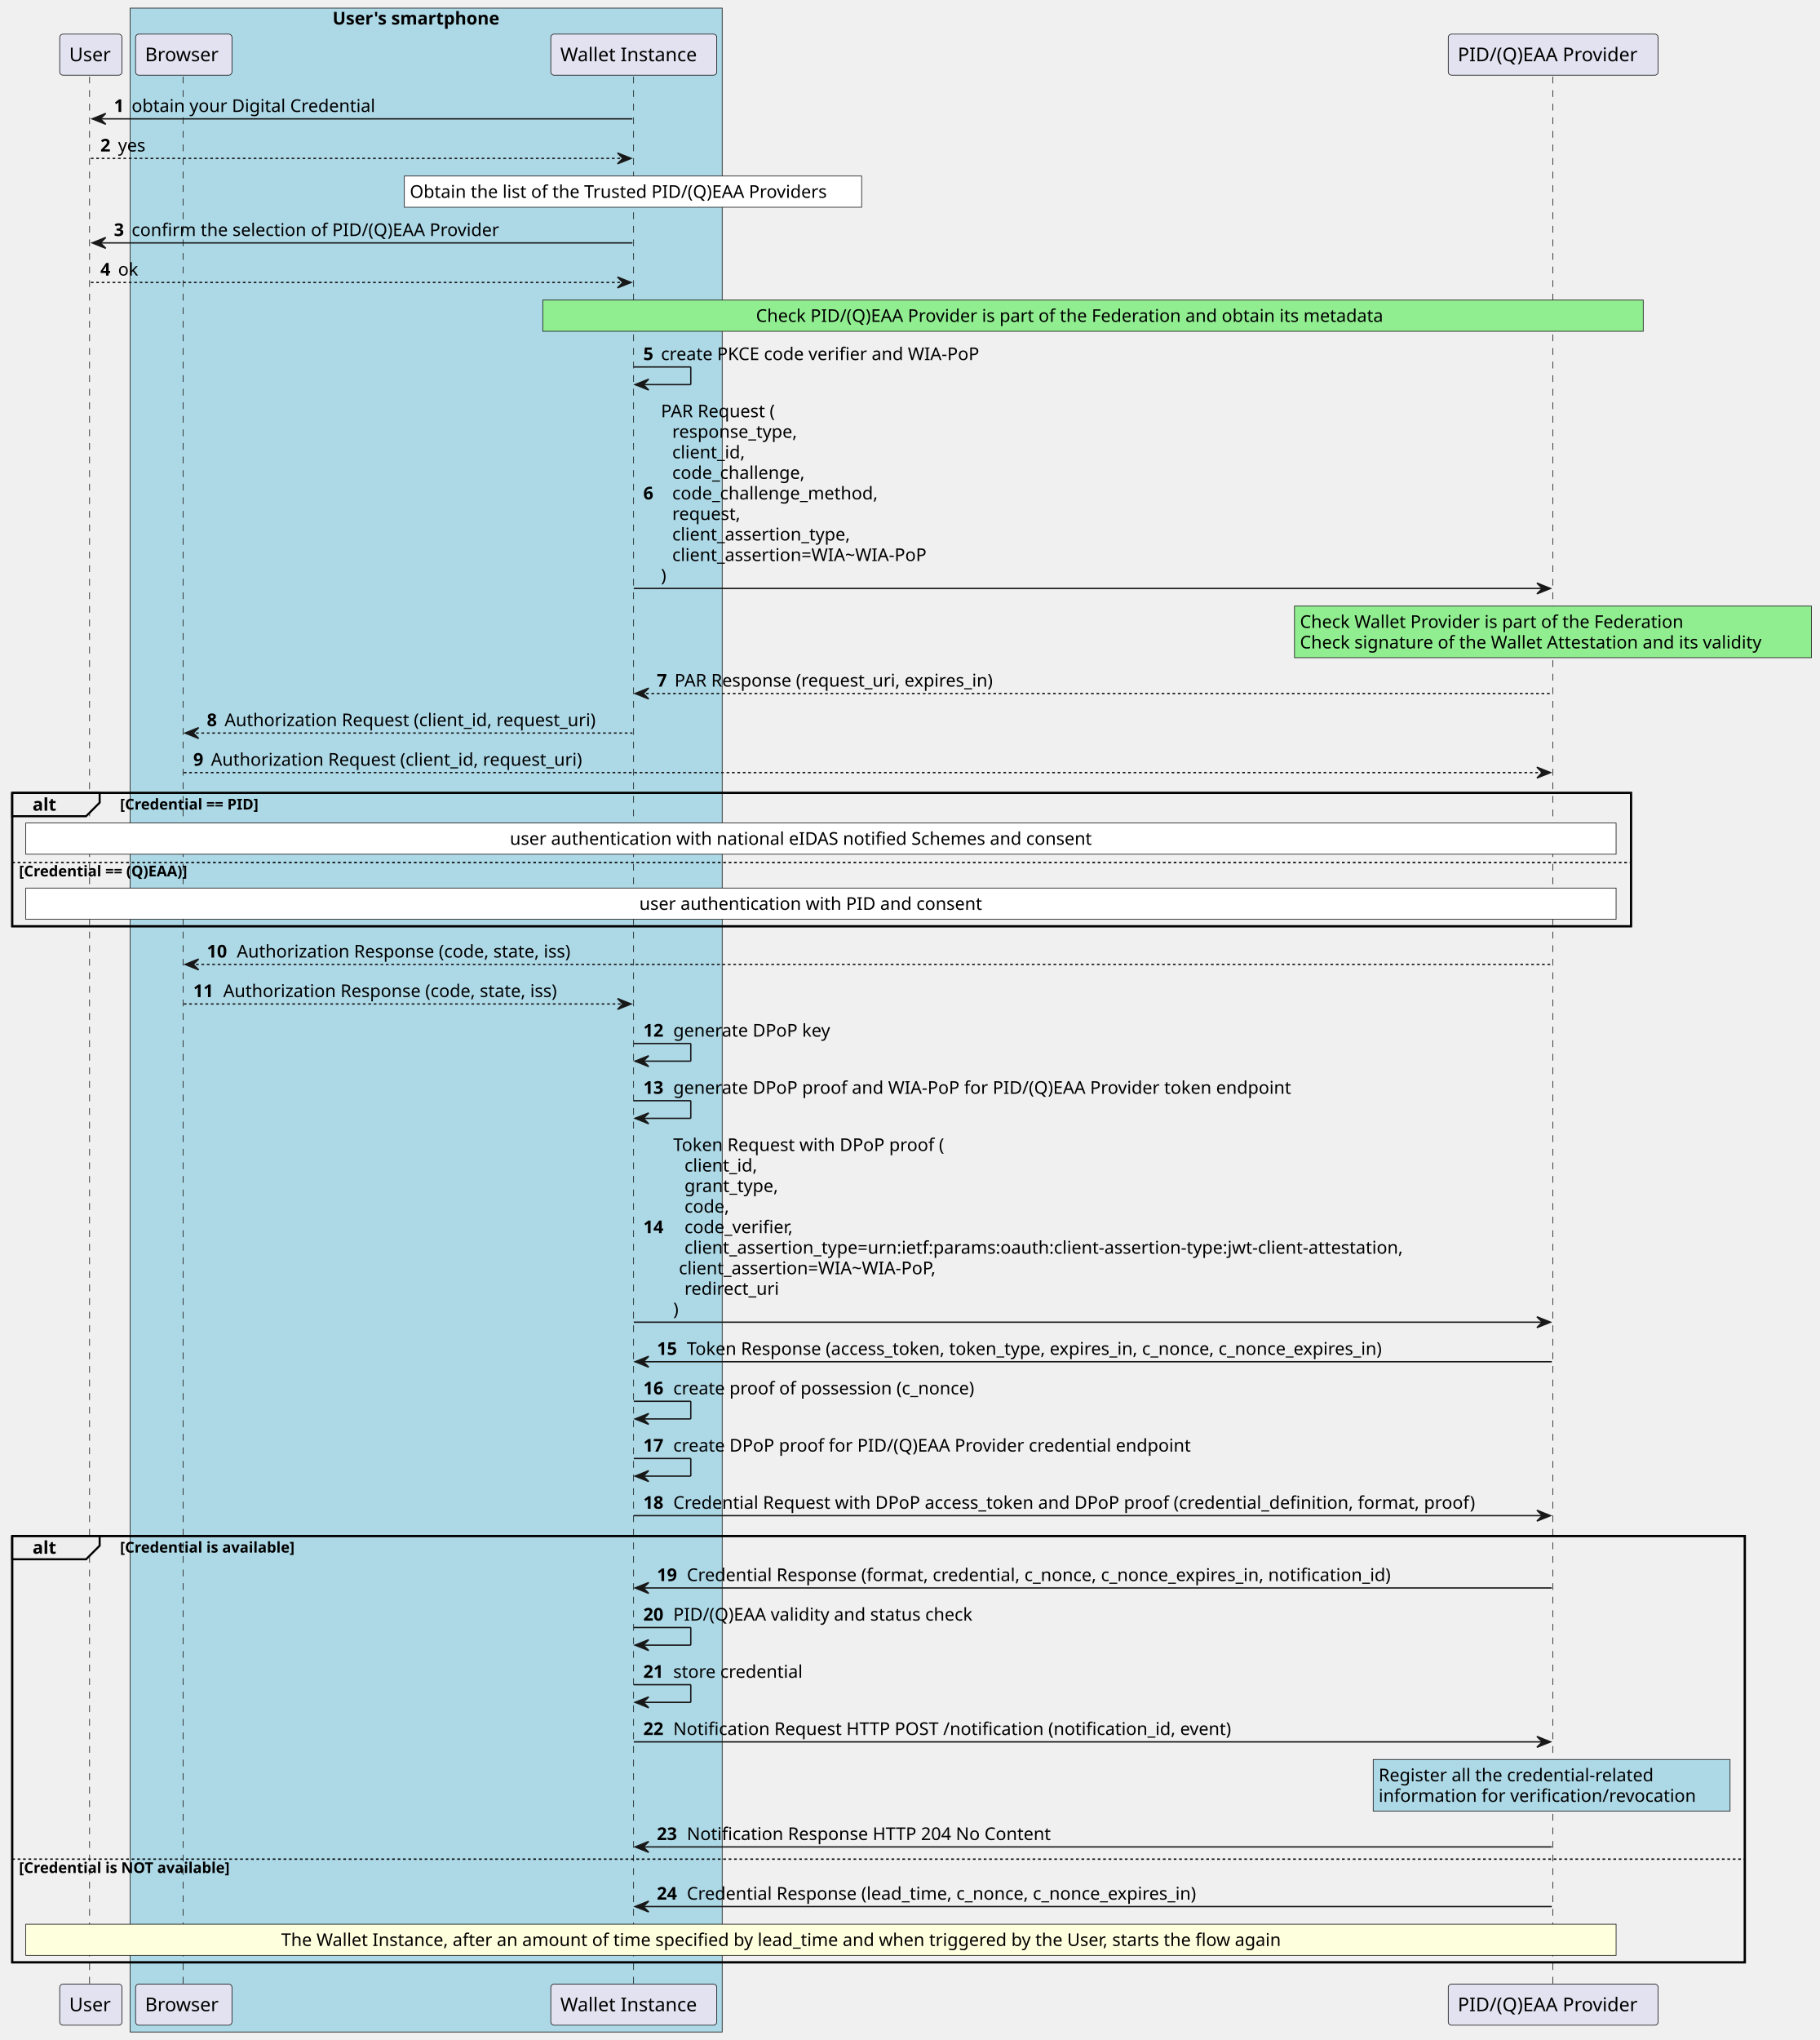
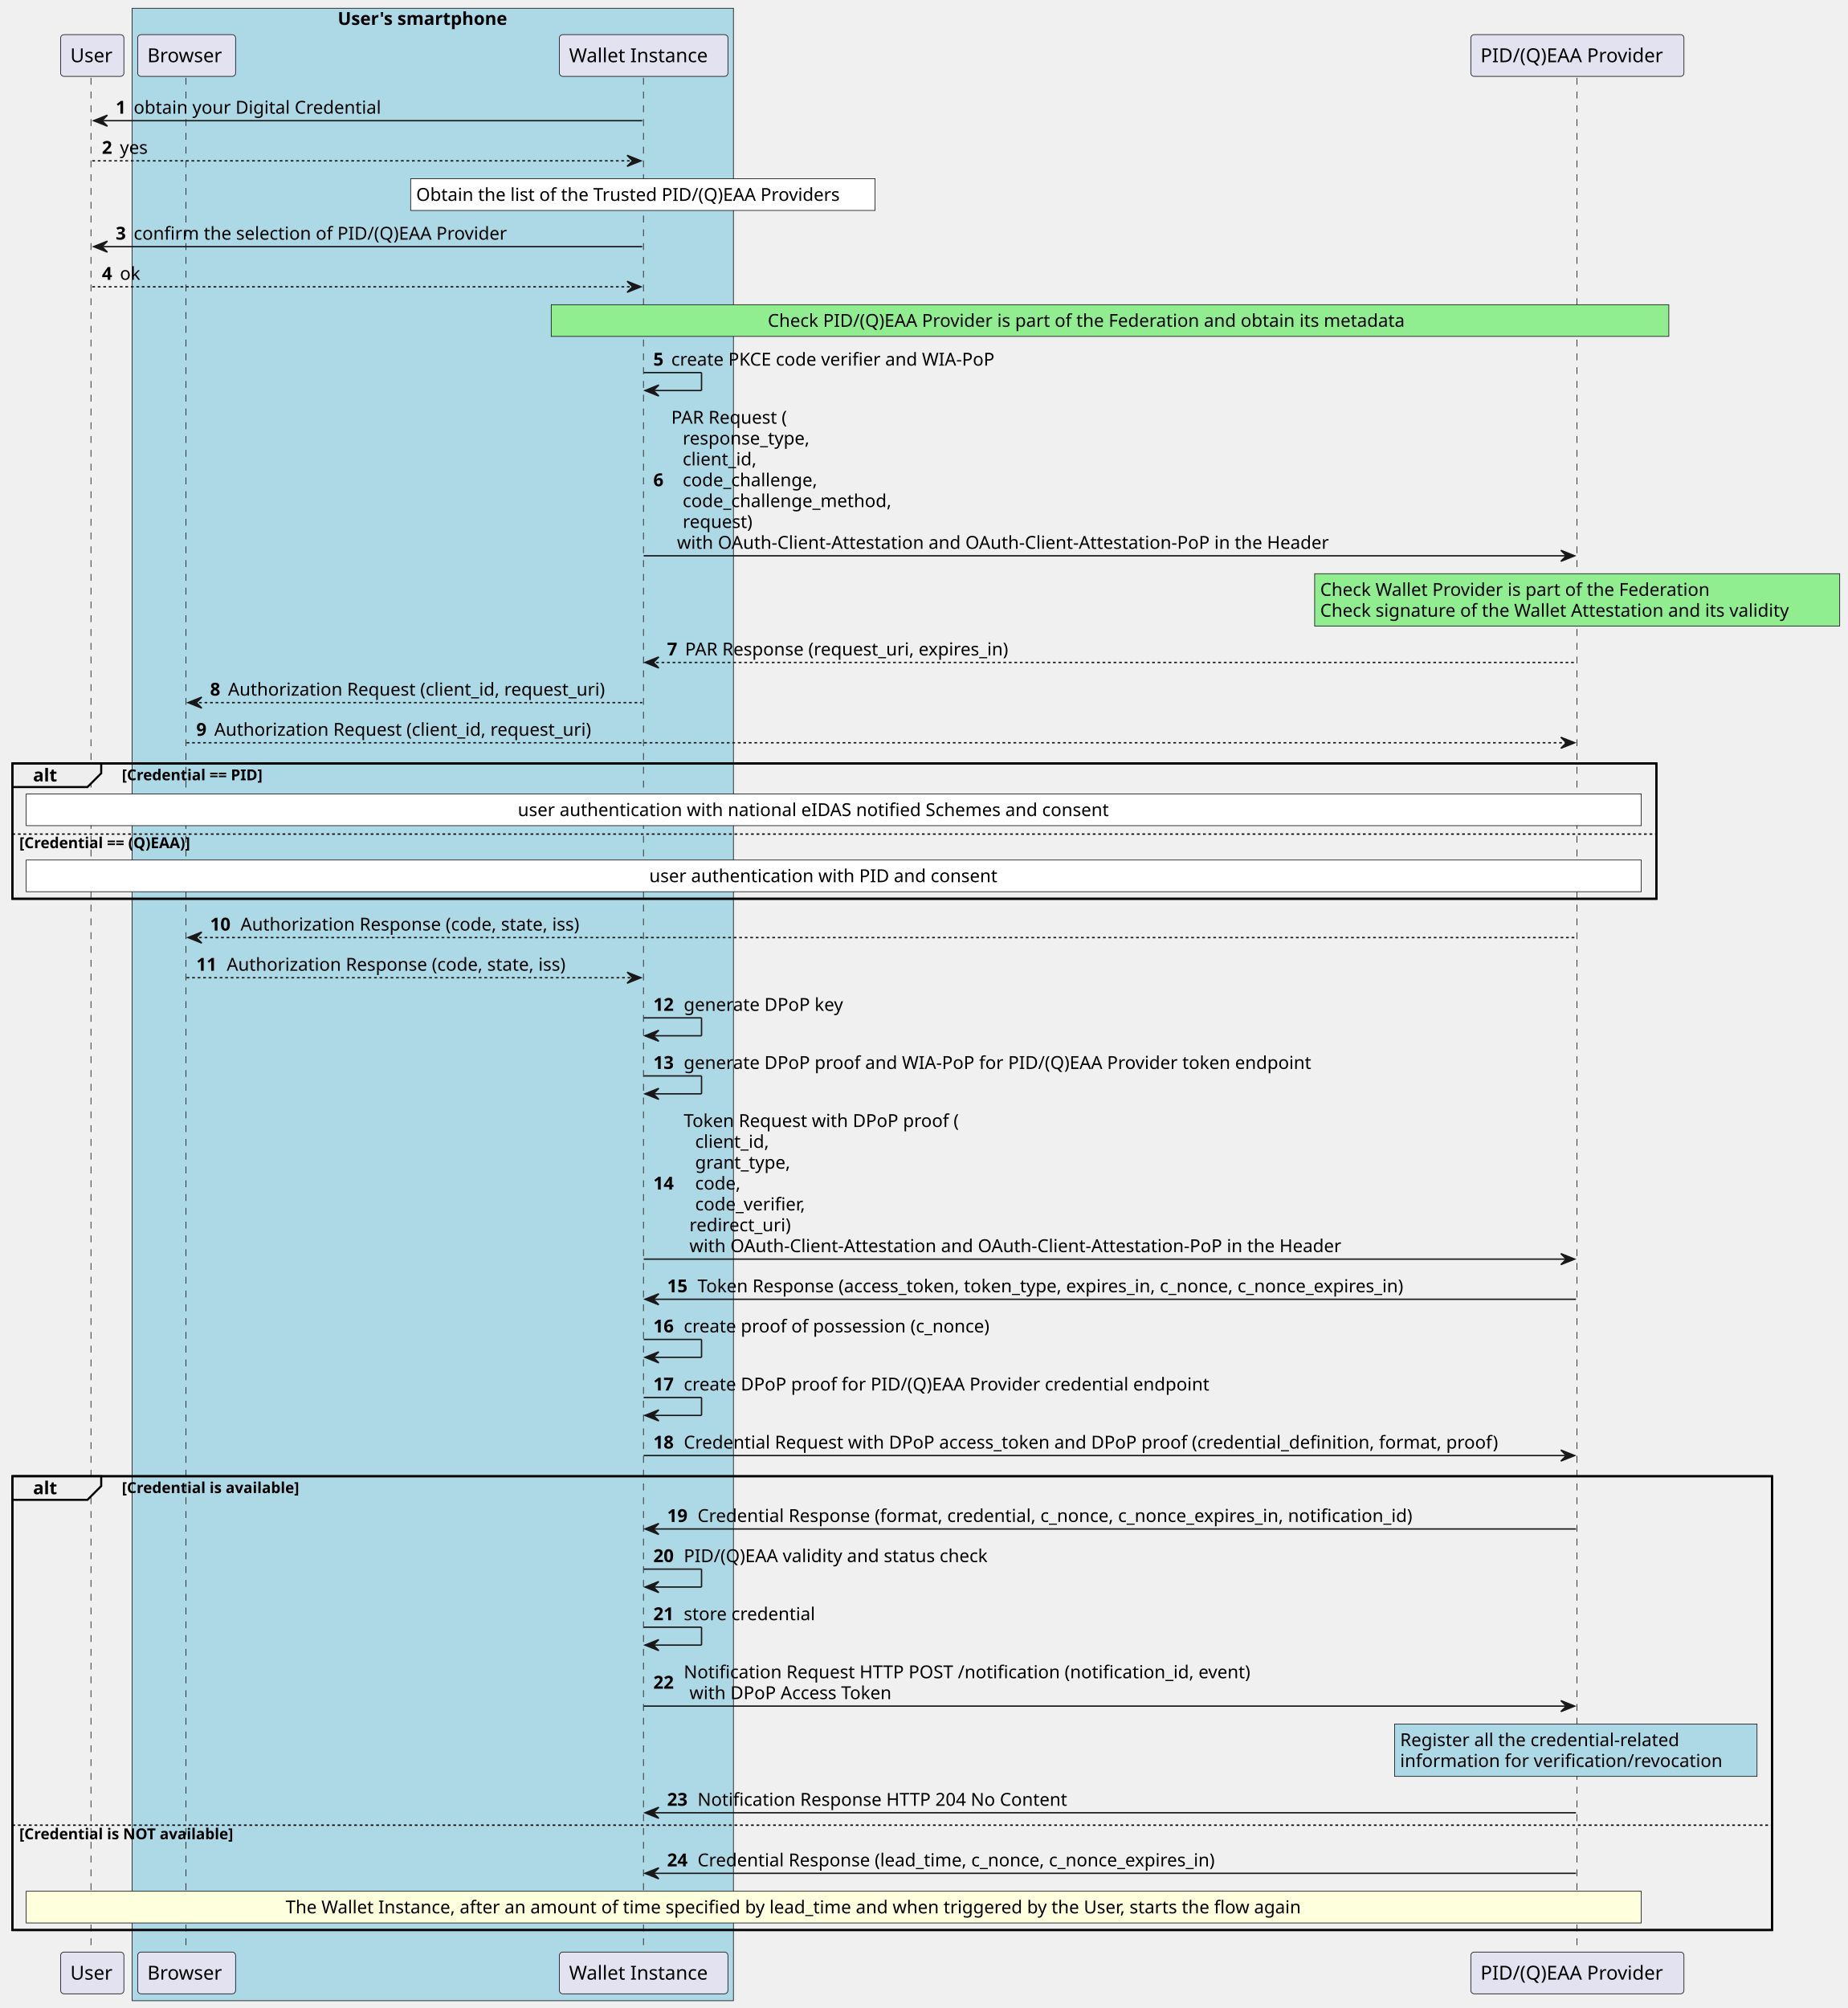
- <svg xmlns="http://www.w3.org/2000/svg" contentStyleType="text/css" height="1503px" preserveAspectRatio="none" style="width:1341px;height:1503px;background:#FFFFFF;" version="1.1" viewBox="0 0 1341 1503" width="1341px" zoomAndPan="magnify">
+ <svg xmlns="http://www.w3.org/2000/svg" contentStyleType="text/css" height="1457px" preserveAspectRatio="none" style="width:1341px;height:1457px;background:#FFFFFF;" version="1.1" viewBox="0 0 1341 1457" width="1341px" zoomAndPan="magnify">
  <defs />
  <g>
-     <rect fill="#ADD8E6" height="1491.109" style="stroke:#181818;stroke-width:0.5;" width="436.317" x="95.91" y="6" />
+     <rect fill="#ADD8E6" height="1445.711" style="stroke:#181818;stroke-width:0.5;" width="436.317" x="95.91" y="6" />
    <text fill="#000000" font-family="sans-serif" font-size="13" font-weight="bold" lengthAdjust="spacing" textLength="138.011" x="245.063" y="18.067">User's smartphone</text>
-     <rect fill="none" height="98.203" style="stroke:#000000;stroke-width:1.5;" width="1192.979" x="9" y="584.219" />
-     <rect fill="none" height="314.133" style="stroke:#000000;stroke-width:1.5;" width="1276.899" x="9" y="1131.68" />
-     <line style="stroke:#181818;stroke-width:0.5;stroke-dasharray:5.0,5.0;" x1="66" x2="66" y1="56.43" y2="1462.812" />
-     <line style="stroke:#181818;stroke-width:0.5;stroke-dasharray:5.0,5.0;" x1="134.91" x2="134.91" y1="56.43" y2="1462.812" />
-     <line style="stroke:#181818;stroke-width:0.5;stroke-dasharray:5.0,5.0;" x1="466.925" x2="466.925" y1="56.43" y2="1462.812" />
-     <line style="stroke:#181818;stroke-width:0.5;stroke-dasharray:5.0,5.0;" x1="1144.323" x2="1144.323" y1="56.43" y2="1462.812" />
+     <rect fill="none" height="98.203" style="stroke:#000000;stroke-width:1.5;" width="1192.979" x="9" y="553.953" />
+     <rect fill="none" height="329.266" style="stroke:#000000;stroke-width:1.5;" width="1276.899" x="9" y="1071.148" />
+     <line style="stroke:#181818;stroke-width:0.5;stroke-dasharray:5.0,5.0;" x1="66" x2="66" y1="56.43" y2="1417.414" />
+     <line style="stroke:#181818;stroke-width:0.5;stroke-dasharray:5.0,5.0;" x1="134.91" x2="134.91" y1="56.43" y2="1417.414" />
+     <line style="stroke:#181818;stroke-width:0.5;stroke-dasharray:5.0,5.0;" x1="466.925" x2="466.925" y1="56.43" y2="1417.414" />
+     <line style="stroke:#181818;stroke-width:0.5;stroke-dasharray:5.0,5.0;" x1="1144.323" x2="1144.323" y1="56.43" y2="1417.414" />
    <rect fill="#E2E2F0" height="30.297" rx="2.5" ry="2.5" style="stroke:#181818;stroke-width:0.5;" width="45.91" x="44" y="25.133" />
    <text fill="#000000" font-family="sans-serif" font-size="14" lengthAdjust="spacing" textLength="31.91" x="51" y="45.128">User</text>
-     <rect fill="#E2E2F0" height="30.297" rx="2.5" ry="2.5" style="stroke:#181818;stroke-width:0.5;" width="45.91" x="44" y="1461.812" />
-     <text fill="#000000" font-family="sans-serif" font-size="14" lengthAdjust="spacing" textLength="31.91" x="51" y="1481.808">User</text>
+     <rect fill="#E2E2F0" height="30.297" rx="2.5" ry="2.5" style="stroke:#181818;stroke-width:0.5;" width="45.91" x="44" y="1416.414" />
+     <text fill="#000000" font-family="sans-serif" font-size="14" lengthAdjust="spacing" textLength="31.91" x="51" y="1436.409">User</text>
    <rect fill="#E2E2F0" height="30.297" rx="2.5" ry="2.5" style="stroke:#181818;stroke-width:0.5;" width="71.039" x="99.91" y="25.133" />
    <text fill="#000000" font-family="sans-serif" font-size="14" lengthAdjust="spacing" textLength="57.039" x="106.91" y="45.128">Browser</text>
-     <rect fill="#E2E2F0" height="30.297" rx="2.5" ry="2.5" style="stroke:#181818;stroke-width:0.5;" width="71.039" x="99.91" y="1461.812" />
-     <text fill="#000000" font-family="sans-serif" font-size="14" lengthAdjust="spacing" textLength="57.039" x="106.91" y="1481.808">Browser</text>
+     <rect fill="#E2E2F0" height="30.297" rx="2.5" ry="2.5" style="stroke:#181818;stroke-width:0.5;" width="71.039" x="99.91" y="1416.414" />
+     <text fill="#000000" font-family="sans-serif" font-size="14" lengthAdjust="spacing" textLength="57.039" x="106.91" y="1436.409">Browser</text>
    <rect fill="#E2E2F0" height="30.297" rx="2.5" ry="2.5" style="stroke:#181818;stroke-width:0.5;" width="122.302" x="405.925" y="25.133" />
    <text fill="#000000" font-family="sans-serif" font-size="14" lengthAdjust="spacing" textLength="108.302" x="412.925" y="45.128">Wallet Instance</text>
-     <rect fill="#E2E2F0" height="30.297" rx="2.5" ry="2.5" style="stroke:#181818;stroke-width:0.5;" width="122.302" x="405.925" y="1461.812" />
-     <text fill="#000000" font-family="sans-serif" font-size="14" lengthAdjust="spacing" textLength="108.302" x="412.925" y="1481.808">Wallet Instance</text>
+     <rect fill="#E2E2F0" height="30.297" rx="2.5" ry="2.5" style="stroke:#181818;stroke-width:0.5;" width="122.302" x="405.925" y="1416.414" />
+     <text fill="#000000" font-family="sans-serif" font-size="14" lengthAdjust="spacing" textLength="108.302" x="412.925" y="1436.409">Wallet Instance</text>
    <rect fill="#E2E2F0" height="30.297" rx="2.5" ry="2.5" style="stroke:#181818;stroke-width:0.5;" width="154.656" x="1067.323" y="25.133" />
    <text fill="#000000" font-family="sans-serif" font-size="14" lengthAdjust="spacing" textLength="140.656" x="1074.323" y="45.128">PID/(Q)EAA Provider</text>
-     <rect fill="#E2E2F0" height="30.297" rx="2.5" ry="2.5" style="stroke:#181818;stroke-width:0.5;" width="154.656" x="1067.323" y="1461.812" />
-     <text fill="#000000" font-family="sans-serif" font-size="14" lengthAdjust="spacing" textLength="140.656" x="1074.323" y="1481.808">PID/(Q)EAA Provider</text>
+     <rect fill="#E2E2F0" height="30.297" rx="2.5" ry="2.5" style="stroke:#181818;stroke-width:0.5;" width="154.656" x="1067.323" y="1416.414" />
+     <text fill="#000000" font-family="sans-serif" font-size="14" lengthAdjust="spacing" textLength="140.656" x="1074.323" y="1436.409">PID/(Q)EAA Provider</text>
    <polygon fill="#181818" points="77.955,83.562,67.955,87.562,77.955,91.562,73.955,87.562" style="stroke:#181818;stroke-width:1.0;" />
    <line style="stroke:#181818;stroke-width:1.0;" x1="71.955" x2="466.076" y1="87.562" y2="87.562" />
    <text fill="#000000" font-family="sans-serif" font-size="13" font-weight="bold" lengthAdjust="spacing" textLength="9.045" x="83.955" y="82.497">1</text>
    <text fill="#000000" font-family="sans-serif" font-size="13" lengthAdjust="spacing" textLength="192.106" x="97.001" y="82.497">obtain your Digital Credential</text>
    <polygon fill="#181818" points="455.076,112.695,465.076,116.695,455.076,120.695,459.076,116.695" style="stroke:#181818;stroke-width:1.0;" />
    <line style="stroke:#181818;stroke-width:1.0;stroke-dasharray:2.0,2.0;" x1="66.955" x2="461.076" y1="116.695" y2="116.695" />
    <text fill="#000000" font-family="sans-serif" font-size="13" font-weight="bold" lengthAdjust="spacing" textLength="9.045" x="73.955" y="111.629">2</text>
    <text fill="#000000" font-family="sans-serif" font-size="13" lengthAdjust="spacing" textLength="22.464" x="87.001" y="111.629">yes</text>
    <rect fill="#FFFFFF" height="23" style="stroke:#181818;stroke-width:0.5;" width="337" x="298" y="129.695" />
    <text fill="#000000" font-family="sans-serif" font-size="13" lengthAdjust="spacing" textLength="329.513" x="302" y="145.762">Obtain the list of the Trusted PID/(Q)EAA Providers</text>
    <polygon fill="#181818" points="77.955,174.961,67.955,178.961,77.955,182.961,73.955,178.961" style="stroke:#181818;stroke-width:1.0;" />
    <line style="stroke:#181818;stroke-width:1.0;" x1="71.955" x2="466.076" y1="178.961" y2="178.961" />
    <text fill="#000000" font-family="sans-serif" font-size="13" font-weight="bold" lengthAdjust="spacing" textLength="9.045" x="83.955" y="173.895">3</text>
    <text fill="#000000" font-family="sans-serif" font-size="13" lengthAdjust="spacing" textLength="288.971" x="97.001" y="173.895">confirm the selection of PID/(Q)EAA Provider</text>
    <polygon fill="#181818" points="455.076,204.094,465.076,208.094,455.076,212.094,459.076,208.094" style="stroke:#181818;stroke-width:1.0;" />
    <line style="stroke:#181818;stroke-width:1.0;stroke-dasharray:2.0,2.0;" x1="66.955" x2="461.076" y1="208.094" y2="208.094" />
    <text fill="#000000" font-family="sans-serif" font-size="13" font-weight="bold" lengthAdjust="spacing" textLength="9.045" x="73.955" y="203.028">4</text>
    <text fill="#000000" font-family="sans-serif" font-size="13" lengthAdjust="spacing" textLength="15.482" x="87.001" y="203.028">ok</text>
    <rect fill="#90EE90" height="23" style="stroke:#181818;stroke-width:0.5;" width="811" x="400" y="221.094" />
    <text fill="#000000" font-family="sans-serif" font-size="13" lengthAdjust="spacing" textLength="496.837" x="557.108" y="237.161">Check PID/(Q)EAA Provider is part of the Federation and obtain its metadata</text>
    <line style="stroke:#181818;stroke-width:1.0;" x1="467.076" x2="509.076" y1="270.359" y2="270.359" />
    <line style="stroke:#181818;stroke-width:1.0;" x1="509.076" x2="509.076" y1="270.359" y2="283.359" />
    <line style="stroke:#181818;stroke-width:1.0;" x1="468.076" x2="509.076" y1="283.359" y2="283.359" />
    <polygon fill="#181818" points="478.076,279.359,468.076,283.359,478.076,287.359,474.076,283.359" style="stroke:#181818;stroke-width:1.0;" />
    <text fill="#000000" font-family="sans-serif" font-size="13" font-weight="bold" lengthAdjust="spacing" textLength="9.045" x="474.076" y="265.293">5</text>
    <text fill="#000000" font-family="sans-serif" font-size="13" lengthAdjust="spacing" textLength="251.761" x="487.122" y="265.293">create PKCE code verifier and WIA-PoP</text>
-     <polygon fill="#181818" points="1132.651,429.555,1142.651,433.555,1132.651,437.555,1136.651,433.555" style="stroke:#181818;stroke-width:1.0;" />
-     <line style="stroke:#181818;stroke-width:1.0;" x1="467.076" x2="1138.651" y1="433.555" y2="433.555" />
-     <text fill="#000000" font-family="sans-serif" font-size="13" font-weight="bold" lengthAdjust="spacing" textLength="9.045" x="474.076" y="367.957">6</text>
+     <polygon fill="#181818" points="1132.651,399.289,1142.651,403.289,1132.651,407.289,1136.651,403.289" style="stroke:#181818;stroke-width:1.0;" />
+     <line style="stroke:#181818;stroke-width:1.0;" x1="467.076" x2="1138.651" y1="403.289" y2="403.289" />
+     <text fill="#000000" font-family="sans-serif" font-size="13" font-weight="bold" lengthAdjust="spacing" textLength="9.045" x="474.076" y="352.825">6</text>
    <text fill="#000000" font-family="sans-serif" font-size="13" lengthAdjust="spacing" textLength="92.492" x="487.122" y="307.426">PAR Request (</text>
    <text fill="#000000" font-family="sans-serif" font-size="13" lengthAdjust="spacing" textLength="99.004" x="495.386" y="322.559">response_type,</text>
    <text fill="#000000" font-family="sans-serif" font-size="13" lengthAdjust="spacing" textLength="58.202" x="495.386" y="337.692">client_id,</text>
    <text fill="#000000" font-family="sans-serif" font-size="13" lengthAdjust="spacing" textLength="105.047" x="495.386" y="352.825">code_challenge,</text>
    <text fill="#000000" font-family="sans-serif" font-size="13" lengthAdjust="spacing" textLength="161.751" x="495.386" y="367.957">code_challenge_method,</text>
-     <text fill="#000000" font-family="sans-serif" font-size="13" lengthAdjust="spacing" textLength="53.834" x="495.386" y="383.09">request,</text>
-     <text fill="#000000" font-family="sans-serif" font-size="13" lengthAdjust="spacing" textLength="141.635" x="495.386" y="398.223">client_assertion_type,</text>
-     <text fill="#000000" font-family="sans-serif" font-size="13" lengthAdjust="spacing" textLength="203.233" x="495.386" y="413.356">client_assertion=WIA~WIA-PoP</text>
-     <text fill="#000000" font-family="sans-serif" font-size="13" lengthAdjust="spacing" textLength="5.072" x="487.122" y="428.489">)</text>
-     <rect fill="#90EE90" height="38" style="stroke:#181818;stroke-width:0.5;" width="381" x="954" y="446.555" />
-     <text fill="#000000" font-family="sans-serif" font-size="13" lengthAdjust="spacing" textLength="304.941" x="958" y="462.622">Check Wallet Provider is part of the Federation</text>
-     <text fill="#000000" font-family="sans-serif" font-size="13" lengthAdjust="spacing" textLength="368.875" x="958" y="477.754">Check signature of the Wallet Attestation and its validity</text>
-     <polygon fill="#181818" points="478.076,506.953,468.076,510.953,478.076,514.953,474.076,510.953" style="stroke:#181818;stroke-width:1.0;" />
-     <line style="stroke:#181818;stroke-width:1.0;stroke-dasharray:2.0,2.0;" x1="472.076" x2="1143.651" y1="510.953" y2="510.953" />
-     <text fill="#000000" font-family="sans-serif" font-size="13" font-weight="bold" lengthAdjust="spacing" textLength="9.045" x="484.076" y="505.887">7</text>
-     <text fill="#000000" font-family="sans-serif" font-size="13" lengthAdjust="spacing" textLength="254.877" x="497.122" y="505.887">PAR Response (request_uri, expires_in)</text>
-     <polygon fill="#181818" points="146.43,536.086,136.43,540.086,146.43,544.086,142.43,540.086" style="stroke:#181818;stroke-width:1.0;" />
-     <line style="stroke:#181818;stroke-width:1.0;stroke-dasharray:2.0,2.0;" x1="140.43" x2="466.076" y1="540.086" y2="540.086" />
-     <text fill="#000000" font-family="sans-serif" font-size="13" font-weight="bold" lengthAdjust="spacing" textLength="9.045" x="152.43" y="535.02">8</text>
-     <text fill="#000000" font-family="sans-serif" font-size="13" lengthAdjust="spacing" textLength="294.601" x="165.475" y="535.02">Authorization Request (client_id, request_uri)</text>
-     <polygon fill="#181818" points="1132.651,565.219,1142.651,569.219,1132.651,573.219,1136.651,569.219" style="stroke:#181818;stroke-width:1.0;" />
-     <line style="stroke:#181818;stroke-width:1.0;stroke-dasharray:2.0,2.0;" x1="135.43" x2="1138.651" y1="569.219" y2="569.219" />
-     <text fill="#000000" font-family="sans-serif" font-size="13" font-weight="bold" lengthAdjust="spacing" textLength="9.045" x="142.43" y="564.153">9</text>
-     <text fill="#000000" font-family="sans-serif" font-size="13" lengthAdjust="spacing" textLength="294.601" x="155.475" y="564.153">Authorization Request (client_id, request_uri)</text>
-     <path d="M9,584.219 L73.443,584.219 L73.443,591.352 L63.443,601.352 L9,601.352 L9,584.219 " fill="#EEEEEE" style="stroke:#000000;stroke-width:1.5;" />
-     <rect fill="none" height="98.203" style="stroke:#000000;stroke-width:1.5;" width="1192.979" x="9" y="584.219" />
-     <text fill="#000000" font-family="sans-serif" font-size="13" font-weight="bold" lengthAdjust="spacing" textLength="19.443" x="24" y="597.286">alt</text>
-     <text fill="#000000" font-family="sans-serif" font-size="11" font-weight="bold" lengthAdjust="spacing" textLength="121.779" x="88.443" y="596.429">[Credential == PID]</text>
-     <rect fill="#FFFFFF" height="23" style="stroke:#181818;stroke-width:0.5;" width="1172" x="19" y="606.352" />
-     <text fill="#000000" font-family="sans-serif" font-size="13" lengthAdjust="spacing" textLength="459.488" x="375.746" y="622.418">user authentication with national eIDAS notified Schemes and consent</text>
-     <line style="stroke:#000000;stroke-width:1.0;stroke-dasharray:2.0,2.0;" x1="9" x2="1201.979" y1="635.484" y2="635.484" />
-     <text fill="#000000" font-family="sans-serif" font-size="11" font-weight="bold" lengthAdjust="spacing" textLength="149.467" x="14" y="645.695">[Credential == (Q)EAA)]</text>
-     <rect fill="#FFFFFF" height="23" style="stroke:#181818;stroke-width:0.5;" width="1172" x="19" y="654.289" />
-     <text fill="#000000" font-family="sans-serif" font-size="13" lengthAdjust="spacing" textLength="268.69" x="471.144" y="670.356">user authentication with PID and consent</text>
-     <polygon fill="#181818" points="146.43,706.555,136.43,710.555,146.43,714.555,142.43,710.555" style="stroke:#181818;stroke-width:1.0;" />
-     <line style="stroke:#181818;stroke-width:1.0;stroke-dasharray:2.0,2.0;" x1="140.43" x2="1143.651" y1="710.555" y2="710.555" />
-     <text fill="#000000" font-family="sans-serif" font-size="13" font-weight="bold" lengthAdjust="spacing" textLength="18.091" x="152.43" y="705.489">10</text>
-     <text fill="#000000" font-family="sans-serif" font-size="13" lengthAdjust="spacing" textLength="266.468" x="174.52" y="705.489">Authorization Response (code, state, iss)</text>
-     <polygon fill="#181818" points="455.076,735.688,465.076,739.688,455.076,743.688,459.076,739.688" style="stroke:#181818;stroke-width:1.0;" />
-     <line style="stroke:#181818;stroke-width:1.0;stroke-dasharray:2.0,2.0;" x1="135.43" x2="461.076" y1="739.688" y2="739.688" />
-     <text fill="#000000" font-family="sans-serif" font-size="13" font-weight="bold" lengthAdjust="spacing" textLength="18.091" x="142.43" y="734.622">11</text>
-     <text fill="#000000" font-family="sans-serif" font-size="13" lengthAdjust="spacing" textLength="266.468" x="164.52" y="734.622">Authorization Response (code, state, iss)</text>
-     <line style="stroke:#181818;stroke-width:1.0;" x1="467.076" x2="509.076" y1="768.82" y2="768.82" />
-     <line style="stroke:#181818;stroke-width:1.0;" x1="509.076" x2="509.076" y1="768.82" y2="781.82" />
-     <line style="stroke:#181818;stroke-width:1.0;" x1="468.076" x2="509.076" y1="781.82" y2="781.82" />
-     <polygon fill="#181818" points="478.076,777.82,468.076,781.82,478.076,785.82,474.076,781.82" style="stroke:#181818;stroke-width:1.0;" />
-     <text fill="#000000" font-family="sans-serif" font-size="13" font-weight="bold" lengthAdjust="spacing" textLength="18.091" x="474.076" y="763.754">12</text>
-     <text fill="#000000" font-family="sans-serif" font-size="13" lengthAdjust="spacing" textLength="124.02" x="496.167" y="763.754">generate DPoP key</text>
-     <line style="stroke:#181818;stroke-width:1.0;" x1="467.076" x2="509.076" y1="810.953" y2="810.953" />
-     <line style="stroke:#181818;stroke-width:1.0;" x1="509.076" x2="509.076" y1="810.953" y2="823.953" />
-     <line style="stroke:#181818;stroke-width:1.0;" x1="468.076" x2="509.076" y1="823.953" y2="823.953" />
-     <polygon fill="#181818" points="478.076,819.953,468.076,823.953,478.076,827.953,474.076,823.953" style="stroke:#181818;stroke-width:1.0;" />
-     <text fill="#000000" font-family="sans-serif" font-size="13" font-weight="bold" lengthAdjust="spacing" textLength="18.091" x="474.076" y="805.887">13</text>
-     <text fill="#000000" font-family="sans-serif" font-size="13" lengthAdjust="spacing" textLength="480.981" x="496.167" y="805.887">generate DPoP proof and WIA-PoP for PID/(Q)EAA Provider token endpoint</text>
-     <polygon fill="#181818" points="1132.651,970.148,1142.651,974.148,1132.651,978.148,1136.651,974.148" style="stroke:#181818;stroke-width:1.0;" />
-     <line style="stroke:#181818;stroke-width:1.0;" x1="467.076" x2="1138.651" y1="974.148" y2="974.148" />
-     <text fill="#000000" font-family="sans-serif" font-size="13" font-weight="bold" lengthAdjust="spacing" textLength="18.091" x="474.076" y="908.551">14</text>
-     <text fill="#000000" font-family="sans-serif" font-size="13" lengthAdjust="spacing" textLength="214.087" x="496.167" y="848.02">Token Request with DPoP proof (</text>
-     <text fill="#000000" font-family="sans-serif" font-size="13" lengthAdjust="spacing" textLength="58.202" x="504.432" y="863.153">client_id,</text>
-     <text fill="#000000" font-family="sans-serif" font-size="13" lengthAdjust="spacing" textLength="74.572" x="504.432" y="878.286">grant_type,</text>
-     <text fill="#000000" font-family="sans-serif" font-size="13" lengthAdjust="spacing" textLength="35.483" x="504.432" y="893.418">code,</text>
-     <text fill="#000000" font-family="sans-serif" font-size="13" lengthAdjust="spacing" textLength="88.163" x="504.432" y="908.551">code_verifier,</text>
-     <text fill="#000000" font-family="sans-serif" font-size="13" lengthAdjust="spacing" textLength="573.206" x="504.432" y="923.684">client_assertion_type=urn:ietf:params:oauth:client-assertion-type:jwt-client-attestation,</text>
-     <text fill="#000000" font-family="sans-serif" font-size="13" lengthAdjust="spacing" textLength="207.365" x="500.299" y="938.817">client_assertion=WIA~WIA-PoP,</text>
-     <text fill="#000000" font-family="sans-serif" font-size="13" lengthAdjust="spacing" textLength="74.49" x="504.432" y="953.95">redirect_uri</text>
-     <text fill="#000000" font-family="sans-serif" font-size="13" lengthAdjust="spacing" textLength="5.072" x="496.167" y="969.082">)</text>
-     <polygon fill="#181818" points="478.076,999.281,468.076,1003.281,478.076,1007.281,474.076,1003.281" style="stroke:#181818;stroke-width:1.0;" />
-     <line style="stroke:#181818;stroke-width:1.0;" x1="472.076" x2="1143.651" y1="1003.281" y2="1003.281" />
-     <text fill="#000000" font-family="sans-serif" font-size="13" font-weight="bold" lengthAdjust="spacing" textLength="18.091" x="484.076" y="998.215">15</text>
-     <text fill="#000000" font-family="sans-serif" font-size="13" lengthAdjust="spacing" textLength="558.619" x="506.167" y="998.215">Token Response (access_token, token_type, expires_in, c_nonce, c_nonce_expires_in)</text>
-     <line style="stroke:#181818;stroke-width:1.0;" x1="467.076" x2="509.076" y1="1032.414" y2="1032.414" />
-     <line style="stroke:#181818;stroke-width:1.0;" x1="509.076" x2="509.076" y1="1032.414" y2="1045.414" />
-     <line style="stroke:#181818;stroke-width:1.0;" x1="468.076" x2="509.076" y1="1045.414" y2="1045.414" />
-     <polygon fill="#181818" points="478.076,1041.414,468.076,1045.414,478.076,1049.414,474.076,1045.414" style="stroke:#181818;stroke-width:1.0;" />
-     <text fill="#000000" font-family="sans-serif" font-size="13" font-weight="bold" lengthAdjust="spacing" textLength="18.091" x="474.076" y="1027.348">16</text>
-     <text fill="#000000" font-family="sans-serif" font-size="13" lengthAdjust="spacing" textLength="239.161" x="496.167" y="1027.348">create proof of possession (c_nonce)</text>
-     <line style="stroke:#181818;stroke-width:1.0;" x1="467.076" x2="509.076" y1="1074.547" y2="1074.547" />
-     <line style="stroke:#181818;stroke-width:1.0;" x1="509.076" x2="509.076" y1="1074.547" y2="1087.547" />
-     <line style="stroke:#181818;stroke-width:1.0;" x1="468.076" x2="509.076" y1="1087.547" y2="1087.547" />
-     <polygon fill="#181818" points="478.076,1083.547,468.076,1087.547,478.076,1091.547,474.076,1087.547" style="stroke:#181818;stroke-width:1.0;" />
-     <text fill="#000000" font-family="sans-serif" font-size="13" font-weight="bold" lengthAdjust="spacing" textLength="18.091" x="474.076" y="1069.481">17</text>
-     <text fill="#000000" font-family="sans-serif" font-size="13" lengthAdjust="spacing" textLength="405.463" x="496.167" y="1069.481">create DPoP proof for PID/(Q)EAA Provider credential endpoint</text>
-     <polygon fill="#181818" points="1132.651,1112.68,1142.651,1116.68,1132.651,1120.68,1136.651,1116.68" style="stroke:#181818;stroke-width:1.0;" />
-     <line style="stroke:#181818;stroke-width:1.0;" x1="467.076" x2="1138.651" y1="1116.68" y2="1116.68" />
-     <text fill="#000000" font-family="sans-serif" font-size="13" font-weight="bold" lengthAdjust="spacing" textLength="18.091" x="474.076" y="1111.614">18</text>
-     <text fill="#000000" font-family="sans-serif" font-size="13" lengthAdjust="spacing" textLength="631.484" x="496.167" y="1111.614">Credential Request with DPoP access_token and DPoP proof (credential_definition, format, proof)</text>
-     <path d="M9,1131.68 L73.443,1131.68 L73.443,1138.812 L63.443,1148.812 L9,1148.812 L9,1131.68 " fill="#EEEEEE" style="stroke:#000000;stroke-width:1.5;" />
-     <rect fill="none" height="314.133" style="stroke:#000000;stroke-width:1.5;" width="1276.899" x="9" y="1131.68" />
-     <text fill="#000000" font-family="sans-serif" font-size="13" font-weight="bold" lengthAdjust="spacing" textLength="19.443" x="24" y="1144.747">alt</text>
-     <text fill="#000000" font-family="sans-serif" font-size="11" font-weight="bold" lengthAdjust="spacing" textLength="148.462" x="88.443" y="1143.89">[Credential is available]</text>
-     <polygon fill="#181818" points="478.076,1165.945,468.076,1169.945,478.076,1173.945,474.076,1169.945" style="stroke:#181818;stroke-width:1.0;" />
-     <line style="stroke:#181818;stroke-width:1.0;" x1="472.076" x2="1143.651" y1="1169.945" y2="1169.945" />
-     <text fill="#000000" font-family="sans-serif" font-size="13" font-weight="bold" lengthAdjust="spacing" textLength="18.091" x="484.076" y="1164.879">19</text>
-     <text fill="#000000" font-family="sans-serif" font-size="13" lengthAdjust="spacing" textLength="560.993" x="506.167" y="1164.879">Credential Response (format, credential, c_nonce, c_nonce_expires_in, notification_id)</text>
-     <line style="stroke:#181818;stroke-width:1.0;" x1="467.076" x2="509.076" y1="1199.078" y2="1199.078" />
-     <line style="stroke:#181818;stroke-width:1.0;" x1="509.076" x2="509.076" y1="1199.078" y2="1212.078" />
-     <line style="stroke:#181818;stroke-width:1.0;" x1="468.076" x2="509.076" y1="1212.078" y2="1212.078" />
-     <polygon fill="#181818" points="478.076,1208.078,468.076,1212.078,478.076,1216.078,474.076,1212.078" style="stroke:#181818;stroke-width:1.0;" />
-     <text fill="#000000" font-family="sans-serif" font-size="13" font-weight="bold" lengthAdjust="spacing" textLength="18.091" x="474.076" y="1194.012">20</text>
-     <text fill="#000000" font-family="sans-serif" font-size="13" lengthAdjust="spacing" textLength="238.97" x="496.167" y="1194.012">PID/(Q)EAA validity and status check</text>
-     <line style="stroke:#181818;stroke-width:1.0;" x1="467.076" x2="509.076" y1="1241.211" y2="1241.211" />
-     <line style="stroke:#181818;stroke-width:1.0;" x1="509.076" x2="509.076" y1="1241.211" y2="1254.211" />
-     <line style="stroke:#181818;stroke-width:1.0;" x1="468.076" x2="509.076" y1="1254.211" y2="1254.211" />
-     <polygon fill="#181818" points="478.076,1250.211,468.076,1254.211,478.076,1258.211,474.076,1254.211" style="stroke:#181818;stroke-width:1.0;" />
-     <text fill="#000000" font-family="sans-serif" font-size="13" font-weight="bold" lengthAdjust="spacing" textLength="18.091" x="474.076" y="1236.145">21</text>
-     <text fill="#000000" font-family="sans-serif" font-size="13" lengthAdjust="spacing" textLength="102.565" x="496.167" y="1236.145">store credential</text>
-     <polygon fill="#181818" points="1132.651,1279.344,1142.651,1283.344,1132.651,1287.344,1136.651,1283.344" style="stroke:#181818;stroke-width:1.0;" />
-     <line style="stroke:#181818;stroke-width:1.0;" x1="467.076" x2="1138.651" y1="1283.344" y2="1283.344" />
-     <text fill="#000000" font-family="sans-serif" font-size="13" font-weight="bold" lengthAdjust="spacing" textLength="18.091" x="474.076" y="1278.278">22</text>
-     <text fill="#000000" font-family="sans-serif" font-size="13" lengthAdjust="spacing" textLength="440.794" x="496.167" y="1278.278">Notification Request HTTP POST /notification (notification_id, event)</text>
-     <rect fill="#ADD8E6" height="38" style="stroke:#181818;stroke-width:0.5;" width="263" x="1012" y="1296.344" />
-     <text fill="#000000" font-family="sans-serif" font-size="13" lengthAdjust="spacing" textLength="219.254" x="1016" y="1312.411">Register all the credential-related</text>
-     <text fill="#000000" font-family="sans-serif" font-size="13" lengthAdjust="spacing" textLength="247.635" x="1016" y="1327.543">information for verification/revocation</text>
-     <polygon fill="#181818" points="478.076,1356.742,468.076,1360.742,478.076,1364.742,474.076,1360.742" style="stroke:#181818;stroke-width:1.0;" />
-     <line style="stroke:#181818;stroke-width:1.0;" x1="472.076" x2="1143.651" y1="1360.742" y2="1360.742" />
-     <text fill="#000000" font-family="sans-serif" font-size="13" font-weight="bold" lengthAdjust="spacing" textLength="18.091" x="484.076" y="1355.676">23</text>
-     <text fill="#000000" font-family="sans-serif" font-size="13" lengthAdjust="spacing" textLength="285.962" x="506.167" y="1355.676">Notification Response HTTP 204 No Content</text>
-     <line style="stroke:#000000;stroke-width:1.0;stroke-dasharray:2.0,2.0;" x1="9" x2="1285.899" y1="1369.742" y2="1369.742" />
-     <text fill="#000000" font-family="sans-serif" font-size="11" font-weight="bold" lengthAdjust="spacing" textLength="178.352" x="14" y="1379.953">[Credential is NOT available]</text>
-     <polygon fill="#181818" points="478.076,1400.68,468.076,1404.68,478.076,1408.68,474.076,1404.68" style="stroke:#181818;stroke-width:1.0;" />
-     <line style="stroke:#181818;stroke-width:1.0;" x1="472.076" x2="1143.651" y1="1404.68" y2="1404.68" />
-     <text fill="#000000" font-family="sans-serif" font-size="13" font-weight="bold" lengthAdjust="spacing" textLength="18.091" x="484.076" y="1399.614">24</text>
-     <text fill="#000000" font-family="sans-serif" font-size="13" lengthAdjust="spacing" textLength="407.824" x="506.167" y="1399.614">Credential Response (lead_time, c_nonce, c_nonce_expires_in)</text>
-     <rect fill="#FEFFDD" height="23" style="stroke:#181818;stroke-width:0.5;" width="1172" x="19" y="1417.68" />
-     <text fill="#000000" font-family="sans-serif" font-size="13" lengthAdjust="spacing" textLength="796.46" x="207.26" y="1433.747">The Wallet Instance, after an amount of time specified by lead_time and when triggered by the User, starts the flow again</text>
+     <text fill="#000000" font-family="sans-serif" font-size="13" lengthAdjust="spacing" textLength="54.774" x="495.386" y="383.09">request)</text>
+     <text fill="#000000" font-family="sans-serif" font-size="13" lengthAdjust="spacing" textLength="504.759" x="491.254" y="398.223">with OAuth-Client-Attestation and OAuth-Client-Attestation-PoP in the Header</text>
+     <rect fill="#90EE90" height="38" style="stroke:#181818;stroke-width:0.5;" width="381" x="954" y="416.289" />
+     <text fill="#000000" font-family="sans-serif" font-size="13" lengthAdjust="spacing" textLength="304.941" x="958" y="432.356">Check Wallet Provider is part of the Federation</text>
+     <text fill="#000000" font-family="sans-serif" font-size="13" lengthAdjust="spacing" textLength="368.875" x="958" y="447.489">Check signature of the Wallet Attestation and its validity</text>
+     <polygon fill="#181818" points="478.076,476.688,468.076,480.688,478.076,484.688,474.076,480.688" style="stroke:#181818;stroke-width:1.0;" />
+     <line style="stroke:#181818;stroke-width:1.0;stroke-dasharray:2.0,2.0;" x1="472.076" x2="1143.651" y1="480.688" y2="480.688" />
+     <text fill="#000000" font-family="sans-serif" font-size="13" font-weight="bold" lengthAdjust="spacing" textLength="9.045" x="484.076" y="475.622">7</text>
+     <text fill="#000000" font-family="sans-serif" font-size="13" lengthAdjust="spacing" textLength="254.877" x="497.122" y="475.622">PAR Response (request_uri, expires_in)</text>
+     <polygon fill="#181818" points="146.43,505.82,136.43,509.82,146.43,513.82,142.43,509.82" style="stroke:#181818;stroke-width:1.0;" />
+     <line style="stroke:#181818;stroke-width:1.0;stroke-dasharray:2.0,2.0;" x1="140.43" x2="466.076" y1="509.82" y2="509.82" />
+     <text fill="#000000" font-family="sans-serif" font-size="13" font-weight="bold" lengthAdjust="spacing" textLength="9.045" x="152.43" y="504.754">8</text>
+     <text fill="#000000" font-family="sans-serif" font-size="13" lengthAdjust="spacing" textLength="294.601" x="165.475" y="504.754">Authorization Request (client_id, request_uri)</text>
+     <polygon fill="#181818" points="1132.651,534.953,1142.651,538.953,1132.651,542.953,1136.651,538.953" style="stroke:#181818;stroke-width:1.0;" />
+     <line style="stroke:#181818;stroke-width:1.0;stroke-dasharray:2.0,2.0;" x1="135.43" x2="1138.651" y1="538.953" y2="538.953" />
+     <text fill="#000000" font-family="sans-serif" font-size="13" font-weight="bold" lengthAdjust="spacing" textLength="9.045" x="142.43" y="533.887">9</text>
+     <text fill="#000000" font-family="sans-serif" font-size="13" lengthAdjust="spacing" textLength="294.601" x="155.475" y="533.887">Authorization Request (client_id, request_uri)</text>
+     <path d="M9,553.953 L73.443,553.953 L73.443,561.086 L63.443,571.086 L9,571.086 L9,553.953 " fill="#EEEEEE" style="stroke:#000000;stroke-width:1.5;" />
+     <rect fill="none" height="98.203" style="stroke:#000000;stroke-width:1.5;" width="1192.979" x="9" y="553.953" />
+     <text fill="#000000" font-family="sans-serif" font-size="13" font-weight="bold" lengthAdjust="spacing" textLength="19.443" x="24" y="567.02">alt</text>
+     <text fill="#000000" font-family="sans-serif" font-size="11" font-weight="bold" lengthAdjust="spacing" textLength="121.779" x="88.443" y="566.164">[Credential == PID]</text>
+     <rect fill="#FFFFFF" height="23" style="stroke:#181818;stroke-width:0.5;" width="1172" x="19" y="576.086" />
+     <text fill="#000000" font-family="sans-serif" font-size="13" lengthAdjust="spacing" textLength="459.488" x="375.746" y="592.153">user authentication with national eIDAS notified Schemes and consent</text>
+     <line style="stroke:#000000;stroke-width:1.0;stroke-dasharray:2.0,2.0;" x1="9" x2="1201.979" y1="605.219" y2="605.219" />
+     <text fill="#000000" font-family="sans-serif" font-size="11" font-weight="bold" lengthAdjust="spacing" textLength="149.467" x="14" y="615.429">[Credential == (Q)EAA)]</text>
+     <rect fill="#FFFFFF" height="23" style="stroke:#181818;stroke-width:0.5;" width="1172" x="19" y="624.023" />
+     <text fill="#000000" font-family="sans-serif" font-size="13" lengthAdjust="spacing" textLength="268.69" x="471.144" y="640.09">user authentication with PID and consent</text>
+     <polygon fill="#181818" points="146.43,676.289,136.43,680.289,146.43,684.289,142.43,680.289" style="stroke:#181818;stroke-width:1.0;" />
+     <line style="stroke:#181818;stroke-width:1.0;stroke-dasharray:2.0,2.0;" x1="140.43" x2="1143.651" y1="680.289" y2="680.289" />
+     <text fill="#000000" font-family="sans-serif" font-size="13" font-weight="bold" lengthAdjust="spacing" textLength="18.091" x="152.43" y="675.223">10</text>
+     <text fill="#000000" font-family="sans-serif" font-size="13" lengthAdjust="spacing" textLength="266.468" x="174.52" y="675.223">Authorization Response (code, state, iss)</text>
+     <polygon fill="#181818" points="455.076,705.422,465.076,709.422,455.076,713.422,459.076,709.422" style="stroke:#181818;stroke-width:1.0;" />
+     <line style="stroke:#181818;stroke-width:1.0;stroke-dasharray:2.0,2.0;" x1="135.43" x2="461.076" y1="709.422" y2="709.422" />
+     <text fill="#000000" font-family="sans-serif" font-size="13" font-weight="bold" lengthAdjust="spacing" textLength="18.091" x="142.43" y="704.356">11</text>
+     <text fill="#000000" font-family="sans-serif" font-size="13" lengthAdjust="spacing" textLength="266.468" x="164.52" y="704.356">Authorization Response (code, state, iss)</text>
+     <line style="stroke:#181818;stroke-width:1.0;" x1="467.076" x2="509.076" y1="738.555" y2="738.555" />
+     <line style="stroke:#181818;stroke-width:1.0;" x1="509.076" x2="509.076" y1="738.555" y2="751.555" />
+     <line style="stroke:#181818;stroke-width:1.0;" x1="468.076" x2="509.076" y1="751.555" y2="751.555" />
+     <polygon fill="#181818" points="478.076,747.555,468.076,751.555,478.076,755.555,474.076,751.555" style="stroke:#181818;stroke-width:1.0;" />
+     <text fill="#000000" font-family="sans-serif" font-size="13" font-weight="bold" lengthAdjust="spacing" textLength="18.091" x="474.076" y="733.489">12</text>
+     <text fill="#000000" font-family="sans-serif" font-size="13" lengthAdjust="spacing" textLength="124.02" x="496.167" y="733.489">generate DPoP key</text>
+     <line style="stroke:#181818;stroke-width:1.0;" x1="467.076" x2="509.076" y1="780.688" y2="780.688" />
+     <line style="stroke:#181818;stroke-width:1.0;" x1="509.076" x2="509.076" y1="780.688" y2="793.688" />
+     <line style="stroke:#181818;stroke-width:1.0;" x1="468.076" x2="509.076" y1="793.688" y2="793.688" />
+     <polygon fill="#181818" points="478.076,789.688,468.076,793.688,478.076,797.688,474.076,793.688" style="stroke:#181818;stroke-width:1.0;" />
+     <text fill="#000000" font-family="sans-serif" font-size="13" font-weight="bold" lengthAdjust="spacing" textLength="18.091" x="474.076" y="775.622">13</text>
+     <text fill="#000000" font-family="sans-serif" font-size="13" lengthAdjust="spacing" textLength="480.981" x="496.167" y="775.622">generate DPoP proof and WIA-PoP for PID/(Q)EAA Provider token endpoint</text>
+     <polygon fill="#181818" points="1132.651,909.617,1142.651,913.617,1132.651,917.617,1136.651,913.617" style="stroke:#181818;stroke-width:1.0;" />
+     <line style="stroke:#181818;stroke-width:1.0;" x1="467.076" x2="1138.651" y1="913.617" y2="913.617" />
+     <text fill="#000000" font-family="sans-serif" font-size="13" font-weight="bold" lengthAdjust="spacing" textLength="18.091" x="474.076" y="863.153">14</text>
+     <text fill="#000000" font-family="sans-serif" font-size="13" lengthAdjust="spacing" textLength="214.087" x="496.167" y="817.754">Token Request with DPoP proof (</text>
+     <text fill="#000000" font-family="sans-serif" font-size="13" lengthAdjust="spacing" textLength="58.202" x="504.432" y="832.887">client_id,</text>
+     <text fill="#000000" font-family="sans-serif" font-size="13" lengthAdjust="spacing" textLength="74.572" x="504.432" y="848.02">grant_type,</text>
+     <text fill="#000000" font-family="sans-serif" font-size="13" lengthAdjust="spacing" textLength="35.483" x="504.432" y="863.153">code,</text>
+     <text fill="#000000" font-family="sans-serif" font-size="13" lengthAdjust="spacing" textLength="88.163" x="504.432" y="878.286">code_verifier,</text>
+     <text fill="#000000" font-family="sans-serif" font-size="13" lengthAdjust="spacing" textLength="79.561" x="500.299" y="893.418">redirect_uri)</text>
+     <text fill="#000000" font-family="sans-serif" font-size="13" lengthAdjust="spacing" textLength="504.759" x="500.299" y="908.551">with OAuth-Client-Attestation and OAuth-Client-Attestation-PoP in the Header</text>
+     <polygon fill="#181818" points="478.076,938.75,468.076,942.75,478.076,946.75,474.076,942.75" style="stroke:#181818;stroke-width:1.0;" />
+     <line style="stroke:#181818;stroke-width:1.0;" x1="472.076" x2="1143.651" y1="942.75" y2="942.75" />
+     <text fill="#000000" font-family="sans-serif" font-size="13" font-weight="bold" lengthAdjust="spacing" textLength="18.091" x="484.076" y="937.684">15</text>
+     <text fill="#000000" font-family="sans-serif" font-size="13" lengthAdjust="spacing" textLength="558.619" x="506.167" y="937.684">Token Response (access_token, token_type, expires_in, c_nonce, c_nonce_expires_in)</text>
+     <line style="stroke:#181818;stroke-width:1.0;" x1="467.076" x2="509.076" y1="971.883" y2="971.883" />
+     <line style="stroke:#181818;stroke-width:1.0;" x1="509.076" x2="509.076" y1="971.883" y2="984.883" />
+     <line style="stroke:#181818;stroke-width:1.0;" x1="468.076" x2="509.076" y1="984.883" y2="984.883" />
+     <polygon fill="#181818" points="478.076,980.883,468.076,984.883,478.076,988.883,474.076,984.883" style="stroke:#181818;stroke-width:1.0;" />
+     <text fill="#000000" font-family="sans-serif" font-size="13" font-weight="bold" lengthAdjust="spacing" textLength="18.091" x="474.076" y="966.817">16</text>
+     <text fill="#000000" font-family="sans-serif" font-size="13" lengthAdjust="spacing" textLength="239.161" x="496.167" y="966.817">create proof of possession (c_nonce)</text>
+     <line style="stroke:#181818;stroke-width:1.0;" x1="467.076" x2="509.076" y1="1014.016" y2="1014.016" />
+     <line style="stroke:#181818;stroke-width:1.0;" x1="509.076" x2="509.076" y1="1014.016" y2="1027.016" />
+     <line style="stroke:#181818;stroke-width:1.0;" x1="468.076" x2="509.076" y1="1027.016" y2="1027.016" />
+     <polygon fill="#181818" points="478.076,1023.016,468.076,1027.016,478.076,1031.016,474.076,1027.016" style="stroke:#181818;stroke-width:1.0;" />
+     <text fill="#000000" font-family="sans-serif" font-size="13" font-weight="bold" lengthAdjust="spacing" textLength="18.091" x="474.076" y="1008.95">17</text>
+     <text fill="#000000" font-family="sans-serif" font-size="13" lengthAdjust="spacing" textLength="405.463" x="496.167" y="1008.95">create DPoP proof for PID/(Q)EAA Provider credential endpoint</text>
+     <polygon fill="#181818" points="1132.651,1052.148,1142.651,1056.148,1132.651,1060.148,1136.651,1056.148" style="stroke:#181818;stroke-width:1.0;" />
+     <line style="stroke:#181818;stroke-width:1.0;" x1="467.076" x2="1138.651" y1="1056.148" y2="1056.148" />
+     <text fill="#000000" font-family="sans-serif" font-size="13" font-weight="bold" lengthAdjust="spacing" textLength="18.091" x="474.076" y="1051.082">18</text>
+     <text fill="#000000" font-family="sans-serif" font-size="13" lengthAdjust="spacing" textLength="631.484" x="496.167" y="1051.082">Credential Request with DPoP access_token and DPoP proof (credential_definition, format, proof)</text>
+     <path d="M9,1071.148 L73.443,1071.148 L73.443,1078.281 L63.443,1088.281 L9,1088.281 L9,1071.148 " fill="#EEEEEE" style="stroke:#000000;stroke-width:1.5;" />
+     <rect fill="none" height="329.266" style="stroke:#000000;stroke-width:1.5;" width="1276.899" x="9" y="1071.148" />
+     <text fill="#000000" font-family="sans-serif" font-size="13" font-weight="bold" lengthAdjust="spacing" textLength="19.443" x="24" y="1084.215">alt</text>
+     <text fill="#000000" font-family="sans-serif" font-size="11" font-weight="bold" lengthAdjust="spacing" textLength="148.462" x="88.443" y="1083.359">[Credential is available]</text>
+     <polygon fill="#181818" points="478.076,1105.414,468.076,1109.414,478.076,1113.414,474.076,1109.414" style="stroke:#181818;stroke-width:1.0;" />
+     <line style="stroke:#181818;stroke-width:1.0;" x1="472.076" x2="1143.651" y1="1109.414" y2="1109.414" />
+     <text fill="#000000" font-family="sans-serif" font-size="13" font-weight="bold" lengthAdjust="spacing" textLength="18.091" x="484.076" y="1104.348">19</text>
+     <text fill="#000000" font-family="sans-serif" font-size="13" lengthAdjust="spacing" textLength="560.993" x="506.167" y="1104.348">Credential Response (format, credential, c_nonce, c_nonce_expires_in, notification_id)</text>
+     <line style="stroke:#181818;stroke-width:1.0;" x1="467.076" x2="509.076" y1="1138.547" y2="1138.547" />
+     <line style="stroke:#181818;stroke-width:1.0;" x1="509.076" x2="509.076" y1="1138.547" y2="1151.547" />
+     <line style="stroke:#181818;stroke-width:1.0;" x1="468.076" x2="509.076" y1="1151.547" y2="1151.547" />
+     <polygon fill="#181818" points="478.076,1147.547,468.076,1151.547,478.076,1155.547,474.076,1151.547" style="stroke:#181818;stroke-width:1.0;" />
+     <text fill="#000000" font-family="sans-serif" font-size="13" font-weight="bold" lengthAdjust="spacing" textLength="18.091" x="474.076" y="1133.481">20</text>
+     <text fill="#000000" font-family="sans-serif" font-size="13" lengthAdjust="spacing" textLength="238.97" x="496.167" y="1133.481">PID/(Q)EAA validity and status check</text>
+     <line style="stroke:#181818;stroke-width:1.0;" x1="467.076" x2="509.076" y1="1180.68" y2="1180.68" />
+     <line style="stroke:#181818;stroke-width:1.0;" x1="509.076" x2="509.076" y1="1180.68" y2="1193.68" />
+     <line style="stroke:#181818;stroke-width:1.0;" x1="468.076" x2="509.076" y1="1193.68" y2="1193.68" />
+     <polygon fill="#181818" points="478.076,1189.68,468.076,1193.68,478.076,1197.68,474.076,1193.68" style="stroke:#181818;stroke-width:1.0;" />
+     <text fill="#000000" font-family="sans-serif" font-size="13" font-weight="bold" lengthAdjust="spacing" textLength="18.091" x="474.076" y="1175.614">21</text>
+     <text fill="#000000" font-family="sans-serif" font-size="13" lengthAdjust="spacing" textLength="102.565" x="496.167" y="1175.614">store credential</text>
+     <polygon fill="#181818" points="1132.651,1233.945,1142.651,1237.945,1132.651,1241.945,1136.651,1237.945" style="stroke:#181818;stroke-width:1.0;" />
+     <line style="stroke:#181818;stroke-width:1.0;" x1="467.076" x2="1138.651" y1="1237.945" y2="1237.945" />
+     <text fill="#000000" font-family="sans-serif" font-size="13" font-weight="bold" lengthAdjust="spacing" textLength="18.091" x="474.076" y="1225.313">22</text>
+     <text fill="#000000" font-family="sans-serif" font-size="13" lengthAdjust="spacing" textLength="440.794" x="496.167" y="1217.747">Notification Request HTTP POST /notification (notification_id, event)</text>
+     <text fill="#000000" font-family="sans-serif" font-size="13" lengthAdjust="spacing" textLength="158.012" x="500.299" y="1232.879">with DPoP Access Token</text>
+     <rect fill="#ADD8E6" height="38" style="stroke:#181818;stroke-width:0.5;" width="263" x="1012" y="1250.945" />
+     <text fill="#000000" font-family="sans-serif" font-size="13" lengthAdjust="spacing" textLength="219.254" x="1016" y="1267.012">Register all the credential-related</text>
+     <text fill="#000000" font-family="sans-serif" font-size="13" lengthAdjust="spacing" textLength="247.635" x="1016" y="1282.145">information for verification/revocation</text>
+     <polygon fill="#181818" points="478.076,1311.344,468.076,1315.344,478.076,1319.344,474.076,1315.344" style="stroke:#181818;stroke-width:1.0;" />
+     <line style="stroke:#181818;stroke-width:1.0;" x1="472.076" x2="1143.651" y1="1315.344" y2="1315.344" />
+     <text fill="#000000" font-family="sans-serif" font-size="13" font-weight="bold" lengthAdjust="spacing" textLength="18.091" x="484.076" y="1310.278">23</text>
+     <text fill="#000000" font-family="sans-serif" font-size="13" lengthAdjust="spacing" textLength="285.962" x="506.167" y="1310.278">Notification Response HTTP 204 No Content</text>
+     <line style="stroke:#000000;stroke-width:1.0;stroke-dasharray:2.0,2.0;" x1="9" x2="1285.899" y1="1324.344" y2="1324.344" />
+     <text fill="#000000" font-family="sans-serif" font-size="11" font-weight="bold" lengthAdjust="spacing" textLength="178.352" x="14" y="1334.554">[Credential is NOT available]</text>
+     <polygon fill="#181818" points="478.076,1355.281,468.076,1359.281,478.076,1363.281,474.076,1359.281" style="stroke:#181818;stroke-width:1.0;" />
+     <line style="stroke:#181818;stroke-width:1.0;" x1="472.076" x2="1143.651" y1="1359.281" y2="1359.281" />
+     <text fill="#000000" font-family="sans-serif" font-size="13" font-weight="bold" lengthAdjust="spacing" textLength="18.091" x="484.076" y="1354.215">24</text>
+     <text fill="#000000" font-family="sans-serif" font-size="13" lengthAdjust="spacing" textLength="407.824" x="506.167" y="1354.215">Credential Response (lead_time, c_nonce, c_nonce_expires_in)</text>
+     <rect fill="#FEFFDD" height="23" style="stroke:#181818;stroke-width:0.5;" width="1172" x="19" y="1372.281" />
+     <text fill="#000000" font-family="sans-serif" font-size="13" lengthAdjust="spacing" textLength="796.46" x="207.26" y="1388.348">The Wallet Instance, after an amount of time specified by lead_time and when triggered by the User, starts the flow again</text>
  </g>
</svg>
